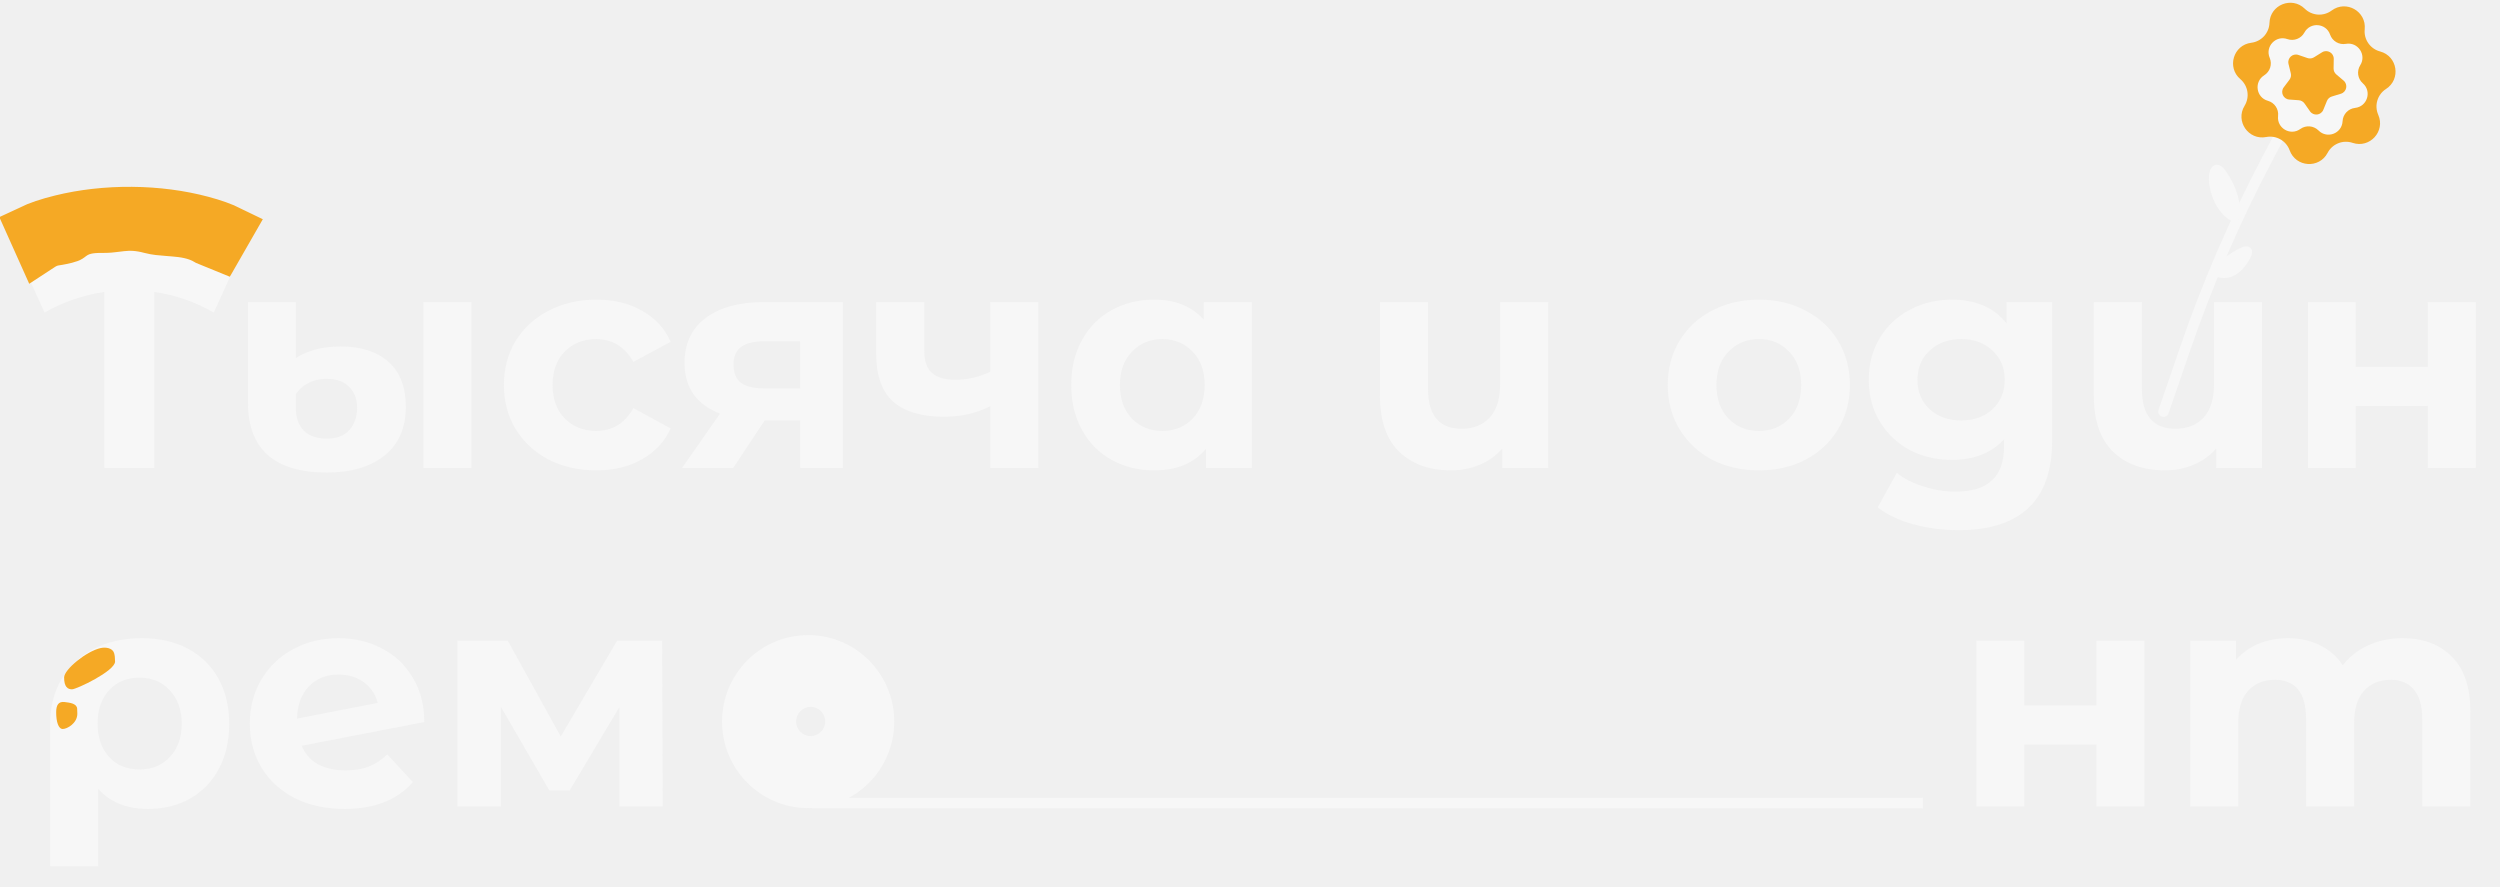
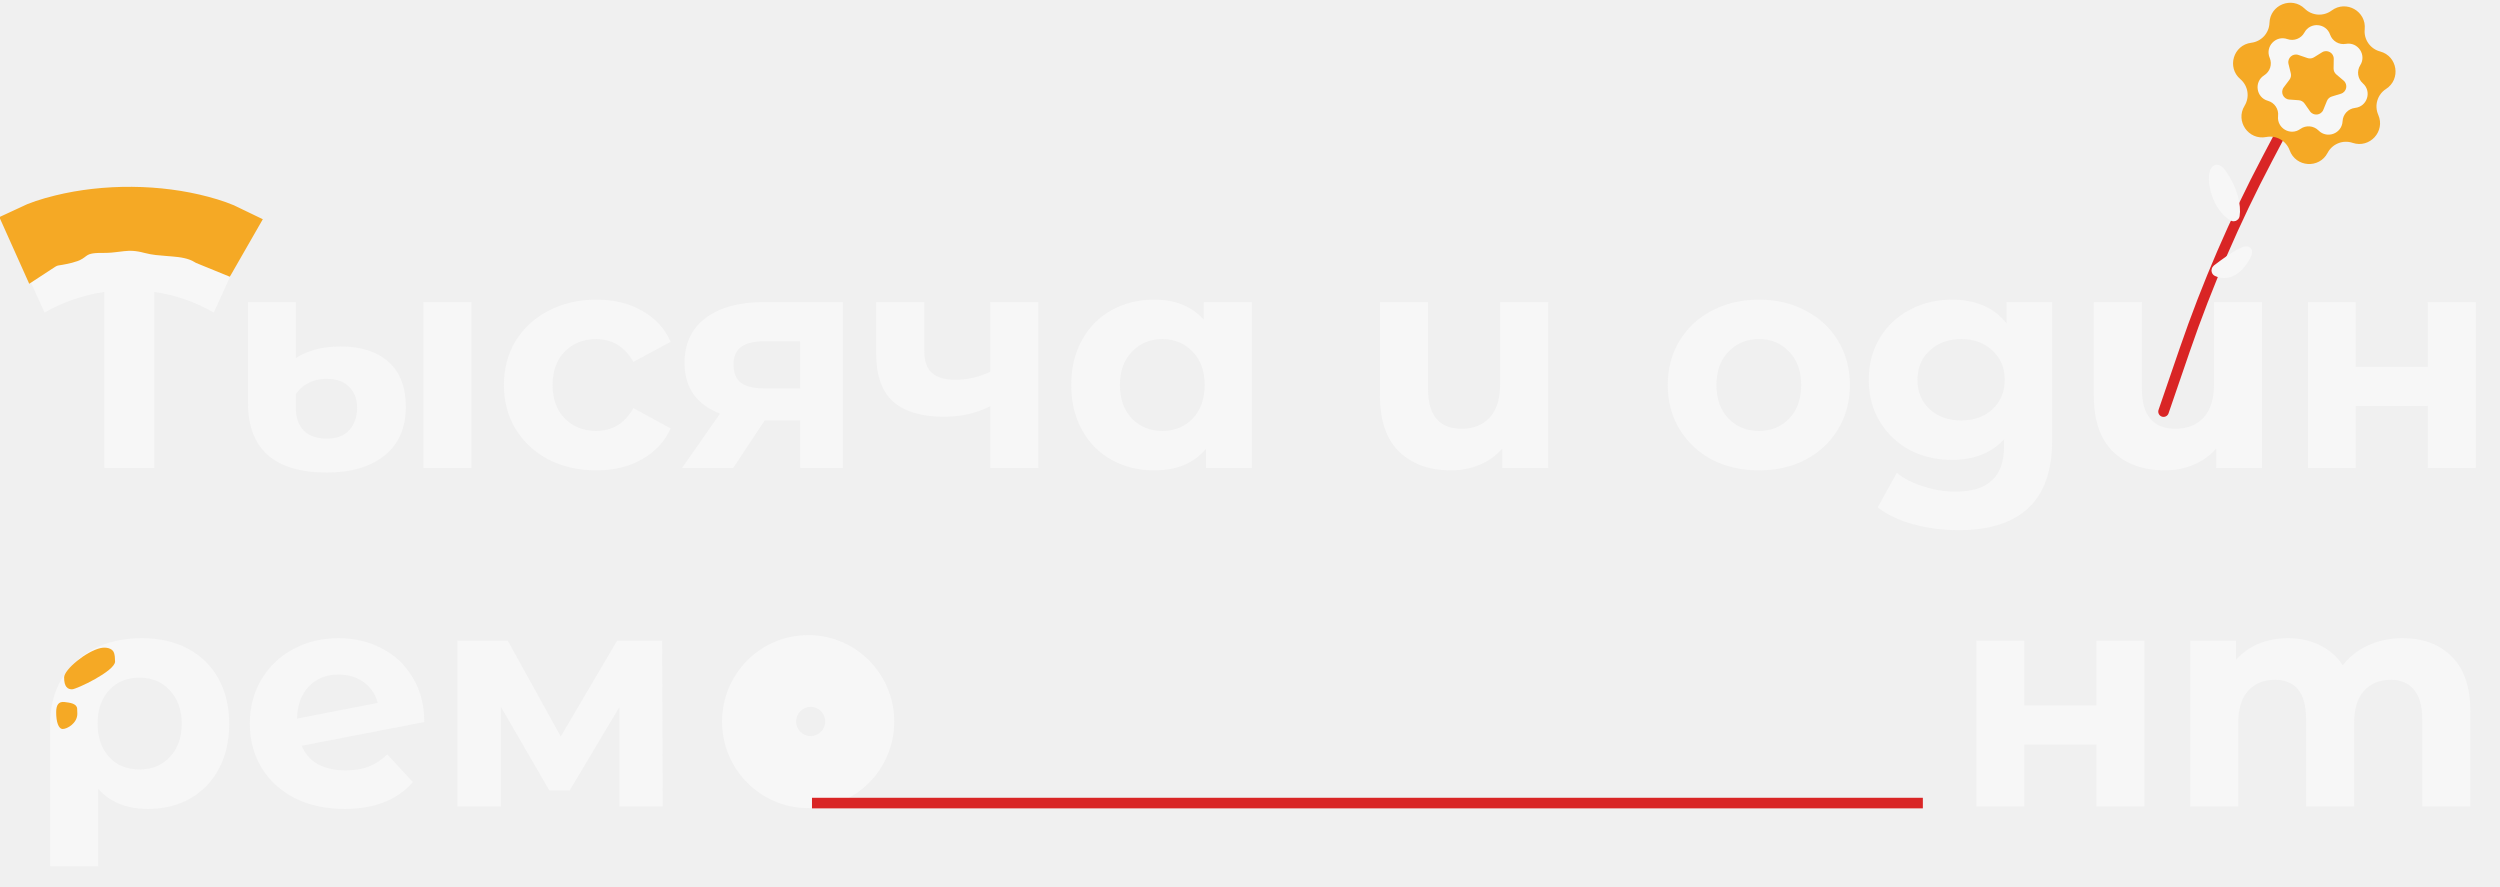
<svg xmlns="http://www.w3.org/2000/svg" width="671" height="238" viewBox="0 0 671 238" fill="none">
  <path fill-rule="evenodd" clip-rule="evenodd" d="M216.908 216.888C229.67 216.888 240.015 206.495 240.015 193.675C240.015 180.854 229.67 170.461 216.908 170.461C204.146 170.461 193.801 180.854 193.801 193.675C193.801 206.495 204.146 216.888 216.908 216.888ZM217.582 197.564C219.739 197.564 221.487 195.807 221.487 193.641C221.487 191.475 219.739 189.719 217.582 189.719C215.426 189.719 213.678 191.475 213.678 193.641C213.678 195.807 215.426 197.564 217.582 197.564Z" fill="#F7F7F7" />
  <path d="M57.374 83.896C52.411 81.028 47.089 79.181 41.409 78.354V125.586H28.009V78.354C22.329 79.181 16.98 81.028 11.962 83.896L7.412 73.887C11.383 71.516 15.684 69.724 20.316 68.51C24.948 67.297 29.719 66.691 34.627 66.691C39.59 66.691 44.387 67.297 49.02 68.51C53.707 69.724 58.008 71.516 61.924 73.887L57.374 83.896ZM87.743 126.827C80.684 126.827 75.39 125.255 71.861 122.112C68.331 118.968 66.567 114.336 66.567 108.215V81.084H79.388V96.138C80.656 95.256 82.311 94.511 84.351 93.905C86.447 93.298 88.818 92.995 91.465 92.995C96.924 92.995 101.198 94.374 104.286 97.131C107.374 99.888 108.919 103.914 108.919 109.208C108.919 114.833 107.016 119.189 103.211 122.277C99.406 125.31 94.25 126.827 87.743 126.827ZM113.634 81.084H126.538V125.586H113.634V81.084ZM87.743 117.728C90.39 117.728 92.403 116.956 93.781 115.412C95.16 113.868 95.849 111.855 95.849 109.373C95.849 107.057 95.132 105.21 93.698 103.831C92.32 102.397 90.307 101.68 87.66 101.68C85.785 101.68 84.131 102.066 82.697 102.838C81.318 103.555 80.215 104.548 79.388 105.816V109.456C79.388 112.048 80.105 114.088 81.539 115.577C82.973 117.011 85.04 117.728 87.743 117.728ZM160.064 126.248C155.321 126.248 151.047 125.283 147.242 123.353C143.492 121.367 140.542 118.638 138.391 115.163C136.296 111.689 135.248 107.746 135.248 103.335C135.248 98.923 136.296 94.98 138.391 91.506C140.542 88.032 143.492 85.33 147.242 83.4C151.047 81.414 155.321 80.422 160.064 80.422C164.751 80.422 168.832 81.414 172.306 83.4C175.835 85.33 178.4 88.115 179.999 91.754L169.99 97.131C167.674 93.05 164.337 91.01 159.981 91.01C156.617 91.01 153.832 92.113 151.626 94.318C149.421 96.524 148.318 99.53 148.318 103.335C148.318 107.14 149.421 110.145 151.626 112.351C153.832 114.557 156.617 115.66 159.981 115.66C164.393 115.66 167.729 113.619 169.99 109.539L179.999 114.998C178.4 118.527 175.835 121.285 172.306 123.27C168.832 125.255 164.751 126.248 160.064 126.248ZM226.249 81.084V125.586H214.751V112.847H205.238L196.801 125.586H183.07L193.244 111.028C190.156 109.814 187.785 108.077 186.13 105.816C184.531 103.5 183.731 100.715 183.731 97.462C183.731 92.223 185.606 88.197 189.356 85.385C193.161 82.517 198.373 81.084 204.99 81.084H226.249ZM205.238 91.589C202.481 91.589 200.385 92.085 198.952 93.078C197.573 94.07 196.884 95.669 196.884 97.875C196.884 100.081 197.545 101.708 198.869 102.756C200.248 103.748 202.315 104.245 205.073 104.245H214.751V91.589H205.238ZM278.686 81.084V125.586H265.782V109.042C262.032 110.917 257.896 111.855 253.374 111.855C247.364 111.855 242.814 110.504 239.726 107.802C236.693 105.044 235.176 100.798 235.176 95.063V81.084H248.08V94.236C248.08 96.938 248.77 98.895 250.148 100.109C251.582 101.322 253.623 101.929 256.27 101.929C259.633 101.929 262.804 101.212 265.782 99.778V81.084H278.686ZM335.993 81.084V125.586H323.668V120.457C320.469 124.318 315.837 126.248 309.771 126.248C305.58 126.248 301.775 125.31 298.356 123.435C294.992 121.56 292.345 118.886 290.415 115.412C288.485 111.937 287.52 107.912 287.52 103.335C287.52 98.758 288.485 94.732 290.415 91.258C292.345 87.784 294.992 85.109 298.356 83.234C301.775 81.359 305.58 80.422 309.771 80.422C315.451 80.422 319.89 82.214 323.089 85.798V81.084H335.993ZM312.004 115.66C315.258 115.66 317.96 114.557 320.111 112.351C322.261 110.09 323.337 107.085 323.337 103.335C323.337 99.585 322.261 96.607 320.111 94.401C317.96 92.14 315.258 91.01 312.004 91.01C308.696 91.01 305.966 92.14 303.815 94.401C301.664 96.607 300.589 99.585 300.589 103.335C300.589 107.085 301.664 110.09 303.815 112.351C305.966 114.557 308.696 115.66 312.004 115.66ZM415.537 81.084V125.586H403.212V120.375C401.558 122.305 399.517 123.766 397.091 124.759C394.72 125.751 392.183 126.248 389.481 126.248C383.636 126.248 378.976 124.566 375.502 121.202C372.083 117.838 370.373 112.847 370.373 106.23V81.084H383.277V104.327C383.277 111.496 386.282 115.081 392.293 115.081C395.437 115.081 397.946 114.088 399.821 112.103C401.696 110.062 402.633 107.057 402.633 103.087V81.084H415.537ZM472.107 126.248C467.42 126.248 463.201 125.283 459.452 123.353C455.757 121.367 452.862 118.638 450.766 115.163C448.671 111.689 447.623 107.746 447.623 103.335C447.623 98.923 448.671 94.98 450.766 91.506C452.862 88.032 455.757 85.33 459.452 83.4C463.201 81.414 467.42 80.422 472.107 80.422C476.795 80.422 480.986 81.414 484.681 83.4C488.375 85.33 491.271 88.032 493.366 91.506C495.462 94.98 496.509 98.923 496.509 103.335C496.509 107.746 495.462 111.689 493.366 115.163C491.271 118.638 488.375 121.367 484.681 123.353C480.986 125.283 476.795 126.248 472.107 126.248ZM472.107 115.66C475.416 115.66 478.118 114.557 480.214 112.351C482.365 110.09 483.44 107.085 483.44 103.335C483.44 99.585 482.365 96.607 480.214 94.401C478.118 92.14 475.416 91.01 472.107 91.01C468.799 91.01 466.069 92.14 463.918 94.401C461.768 96.607 460.692 99.585 460.692 103.335C460.692 107.085 461.768 110.09 463.918 112.351C466.069 114.557 468.799 115.66 472.107 115.66ZM550.797 81.084V118.141C550.797 126.303 548.674 132.369 544.428 136.339C540.182 140.31 533.978 142.295 525.816 142.295C521.515 142.295 517.434 141.771 513.574 140.723C509.714 139.676 506.515 138.159 503.979 136.174L509.107 126.909C510.982 128.454 513.353 129.667 516.221 130.549C519.088 131.487 521.956 131.955 524.824 131.955C529.29 131.955 532.572 130.935 534.667 128.895C536.818 126.909 537.893 123.876 537.893 119.796V117.893C534.529 121.588 529.842 123.435 523.831 123.435C519.75 123.435 516 122.553 512.581 120.788C509.217 118.968 506.543 116.432 504.558 113.178C502.572 109.925 501.58 106.175 501.58 101.929C501.58 97.682 502.572 93.932 504.558 90.679C506.543 87.425 509.217 84.916 512.581 83.151C516 81.332 519.75 80.422 523.831 80.422C530.283 80.422 535.191 82.545 538.555 86.791V81.084H550.797ZM526.395 112.847C529.814 112.847 532.599 111.855 534.75 109.869C536.956 107.829 538.059 105.182 538.059 101.929C538.059 98.675 536.956 96.055 534.75 94.07C532.599 92.03 529.814 91.01 526.395 91.01C522.976 91.01 520.164 92.03 517.958 94.07C515.752 96.055 514.649 98.675 514.649 101.929C514.649 105.182 515.752 107.829 517.958 109.869C520.164 111.855 522.976 112.847 526.395 112.847ZM607.146 81.084V125.586H594.821V120.375C593.167 122.305 591.127 123.766 588.7 124.759C586.329 125.751 583.792 126.248 581.09 126.248C575.245 126.248 570.585 124.566 567.111 121.202C563.692 117.838 561.982 112.847 561.982 106.23V81.084H574.886V104.327C574.886 111.496 577.892 115.081 583.902 115.081C587.046 115.081 589.555 114.088 591.43 112.103C593.305 110.062 594.242 107.057 594.242 103.087V81.084H607.146ZM619.446 81.084H632.267V98.454H651.623V81.084H664.527V125.586H651.623V108.96H632.267V125.586H619.446V81.084Z" fill="#F7F7F7" />
-   <path d="M616.19 28.125L608.504 42.712C599.818 59.195 592.417 76.324 586.368 93.946L580.695 110.473" stroke="#F7F7F7" stroke-width="2.84" stroke-linecap="round" />
-   <rect x="217.938" y="214.125" width="298.156" height="2.84" fill="#F7F7F7" />
+   <path d="M616.19 28.125L608.504 42.712C599.818 59.195 592.417 76.324 586.368 93.946L580.695 110.473" stroke="#D92525" stroke-width="2.84" stroke-linecap="round" />
+   <rect x="217.938" y="214.125" width="298.156" height="2.84" fill="#D92525" />
  <path d="M596.422 46.376C599.61 50.825 600.473 55.339 600.058 57.857C599.988 58.285 599.514 58.475 599.149 58.239C592.441 53.89 592.978 41.57 596.422 46.376Z" fill="#F7F7F7" stroke="#F7F7F7" stroke-width="2.13" />
  <path d="M602.625 69.466C599.854 74.048 596.705 73.959 594.939 73.101C594.527 72.902 594.524 72.359 594.886 72.08C599.126 68.813 605.68 64.414 602.625 69.466Z" fill="#F7F7F7" stroke="#F7F7F7" stroke-width="2.13" />
  <path d="M625.818 2.824C629.705 -0.07 635.179 3.036 634.687 7.857V7.857C634.409 10.585 636.158 13.11 638.81 13.809V13.809C643.497 15.044 644.481 21.259 640.405 23.881V23.881C638.099 25.365 637.215 28.307 638.322 30.816V30.816C640.279 35.249 636.033 39.894 631.442 38.343V38.343C628.844 37.464 625.993 38.608 624.722 41.038V41.038C622.475 45.332 616.196 44.908 614.547 40.351V40.351C613.614 37.772 610.942 36.256 608.25 36.778V36.778C603.492 37.699 599.908 32.525 602.443 28.395V28.395C603.877 26.057 603.397 23.023 601.311 21.243V21.243C597.624 18.098 599.434 12.07 604.244 11.477V11.477C606.966 11.141 609.038 8.874 609.129 6.133V6.133C609.29 1.289 615.131 -1.054 618.594 2.337V2.337C620.554 4.255 623.618 4.462 625.818 2.824V2.824Z" fill="#F5A925" />
  <path d="M629.632 11.771C632.866 11.192 635.247 14.733 633.49 17.509V17.509C632.495 19.081 632.792 21.142 634.19 22.369V22.369C636.659 24.536 635.375 28.605 632.109 28.962V28.962C630.26 29.164 628.834 30.682 628.746 32.539V32.539C628.591 35.822 624.609 37.355 622.293 35.023V35.023C620.983 33.704 618.907 33.535 617.4 34.625V34.625C614.737 36.55 611.056 34.393 611.435 31.129V31.129C611.649 29.281 610.487 27.553 608.696 27.054V27.054C605.53 26.173 604.922 21.95 607.71 20.211V20.211C609.287 19.227 609.914 17.24 609.187 15.529V15.529C607.903 12.505 610.825 9.395 613.923 10.491V10.491C615.676 11.111 617.62 10.363 618.505 8.727V8.727C620.068 5.837 624.321 6.184 625.396 9.289V9.289C626.005 11.046 627.801 12.099 629.632 11.771V11.771Z" fill="#F7F7F7" />
  <path d="M623.252 14.03C624.629 13.176 626.406 14.184 626.378 15.805L626.335 18.375C626.324 18.991 626.591 19.578 627.061 19.974L629.025 21.633C630.264 22.679 629.854 24.68 628.304 25.155L625.846 25.908C625.258 26.088 624.782 26.523 624.55 27.093L623.579 29.474C622.967 30.975 620.937 31.203 620.006 29.876L618.53 27.771C618.177 27.267 617.617 26.949 617.003 26.904L614.439 26.717C612.822 26.599 611.978 24.738 612.952 23.444L614.499 21.389C614.868 20.898 614.998 20.266 614.851 19.669L614.237 17.172C613.85 15.598 615.358 14.22 616.89 14.747L619.322 15.582C619.904 15.782 620.544 15.71 621.067 15.386L623.252 14.03Z" fill="#F5A925" />
  <path d="M38.025 171.289C42.768 171.289 46.904 172.226 50.433 174.101C53.962 175.976 56.692 178.651 58.622 182.125C60.552 185.599 61.517 189.652 61.517 194.285C61.517 198.807 60.607 202.805 58.787 206.279C56.968 209.698 54.403 212.372 51.095 214.302C47.786 216.177 43.981 217.115 39.679 217.115C33.999 217.115 29.56 215.323 26.362 211.738V232.5H13.458V194.367C13.458 189.79 14.478 185.765 16.518 182.29C18.559 178.816 21.426 176.114 25.121 174.184C28.816 172.254 33.117 171.289 38.025 171.289ZM37.446 206.527C40.81 206.527 43.54 205.396 45.635 203.135C47.731 200.875 48.778 197.924 48.778 194.285C48.778 190.59 47.731 187.612 45.635 185.351C43.54 183.035 40.81 181.877 37.446 181.877C34.082 181.877 31.352 183.007 29.257 185.268C27.216 187.529 26.196 190.507 26.196 194.202C26.196 197.897 27.216 200.875 29.257 203.135C31.297 205.396 34.027 206.527 37.446 206.527ZM92.778 206.775C95.094 206.775 97.135 206.444 98.899 205.782C100.719 205.066 102.401 203.963 103.945 202.474L110.811 209.918C106.62 214.716 100.498 217.115 92.447 217.115C87.429 217.115 82.99 216.15 79.13 214.22C75.269 212.234 72.291 209.505 70.196 206.031C68.1 202.556 67.053 198.614 67.053 194.202C67.053 189.845 68.073 185.93 70.113 182.456C72.209 178.927 75.049 176.197 78.633 174.267C82.273 172.282 86.354 171.289 90.876 171.289C95.122 171.289 98.982 172.199 102.456 174.019C105.93 175.783 108.688 178.375 110.728 181.794C112.824 185.158 113.871 189.156 113.871 193.788L80.949 200.158C81.887 202.363 83.348 204.018 85.334 205.121C87.374 206.224 89.855 206.775 92.778 206.775ZM90.876 181.05C87.622 181.05 84.975 182.097 82.935 184.193C80.894 186.289 79.819 189.184 79.709 192.878L101.381 188.66C100.774 186.344 99.533 184.496 97.659 183.118C95.784 181.739 93.523 181.05 90.876 181.05ZM166.22 216.453V189.818L152.903 212.152H147.443L134.457 189.735V216.453H122.793V171.951H136.276L150.504 197.676L165.641 171.951H177.718L177.884 216.453H166.22Z" fill="#F7F7F7" />
  <path d="M530.49 171.951H543.311V189.322H562.667V171.951H575.571V216.453H562.667V199.827H543.311V216.453H530.49V171.951ZM644.834 171.289C650.404 171.289 654.816 172.943 658.069 176.252C661.378 179.506 663.032 184.414 663.032 190.976V216.453H650.128V192.961C650.128 189.432 649.384 186.812 647.895 185.103C646.461 183.338 644.393 182.456 641.691 182.456C638.658 182.456 636.259 183.449 634.494 185.434C632.73 187.364 631.847 190.259 631.847 194.119V216.453H618.943V192.961C618.943 185.958 616.131 182.456 610.506 182.456C607.528 182.456 605.157 183.449 603.392 185.434C601.628 187.364 600.745 190.259 600.745 194.119V216.453H587.841V171.951H600.166V177.079C601.821 175.204 603.834 173.77 606.205 172.778C608.631 171.785 611.278 171.289 614.146 171.289C617.289 171.289 620.129 171.923 622.666 173.191C625.202 174.405 627.243 176.197 628.787 178.568C630.607 176.252 632.895 174.46 635.652 173.191C638.465 171.923 641.525 171.289 644.834 171.289Z" fill="#F7F7F7" />
  <path d="M10.454 67.236L7.746 61.193C10.101 60.077 12.703 59.197 16.265 58.322C22.188 56.864 28.73 56.122 35.376 56.178C42.023 56.234 48.508 57.086 54.324 58.638C57.56 59.501 59.961 60.365 62.105 61.418L59.079 66.693L55.324 65.158C52.34 63.354 48.958 63.014 46.782 62.825C46.147 62.77 45.565 62.725 45.025 62.683C43.13 62.536 41.746 62.43 40.352 62.058C37.097 61.189 34.853 61.174 32.636 61.415C32.105 61.472 31.645 61.532 31.213 61.588C30.032 61.742 29.056 61.868 27.382 61.854C25.817 61.841 24.366 61.923 23.037 62.243C21.457 62.624 20.368 63.263 19.537 63.875C18.944 64.312 18.975 64.307 18.976 64.306C18.976 64.306 18.974 64.306 18.949 64.32C18.946 64.322 18.93 64.33 18.898 64.345C18.865 64.36 18.81 64.384 18.728 64.415C18.561 64.477 18.282 64.568 17.846 64.675C16.736 64.948 16.087 65.07 15.696 65.135C15.538 65.161 15.427 65.177 15.291 65.198C15.236 65.206 15.176 65.215 15.108 65.226L15.103 65.226C14.92 65.254 14.547 65.311 14.136 65.412C13.037 65.681 12.23 66.117 11.607 66.496C11.304 66.68 10.902 66.943 10.454 67.236Z" fill="white" stroke="#F5A925" stroke-width="12.068" />
  <path d="M30.883 177.558C30.883 180.106 20.514 185.012 19.337 185.012C18.161 185.012 17.208 184.366 17.208 181.817C17.208 179.708 23.169 174.77 27.036 173.934C28.395 173.64 30.179 173.926 30.611 175.248C30.792 175.804 30.883 176.563 30.883 177.558Z" fill="#F5A925" />
  <path d="M20.757 191.562C20.757 194.11 18.029 195.66 16.853 195.66C15.677 195.66 15.078 193.727 15.078 191.178C15.078 189.265 15.678 188.223 17.33 188.425C18.71 188.593 20.572 188.793 20.71 190.177C20.744 190.522 20.757 190.973 20.757 191.562Z" fill="#F5A925" />
</svg>
